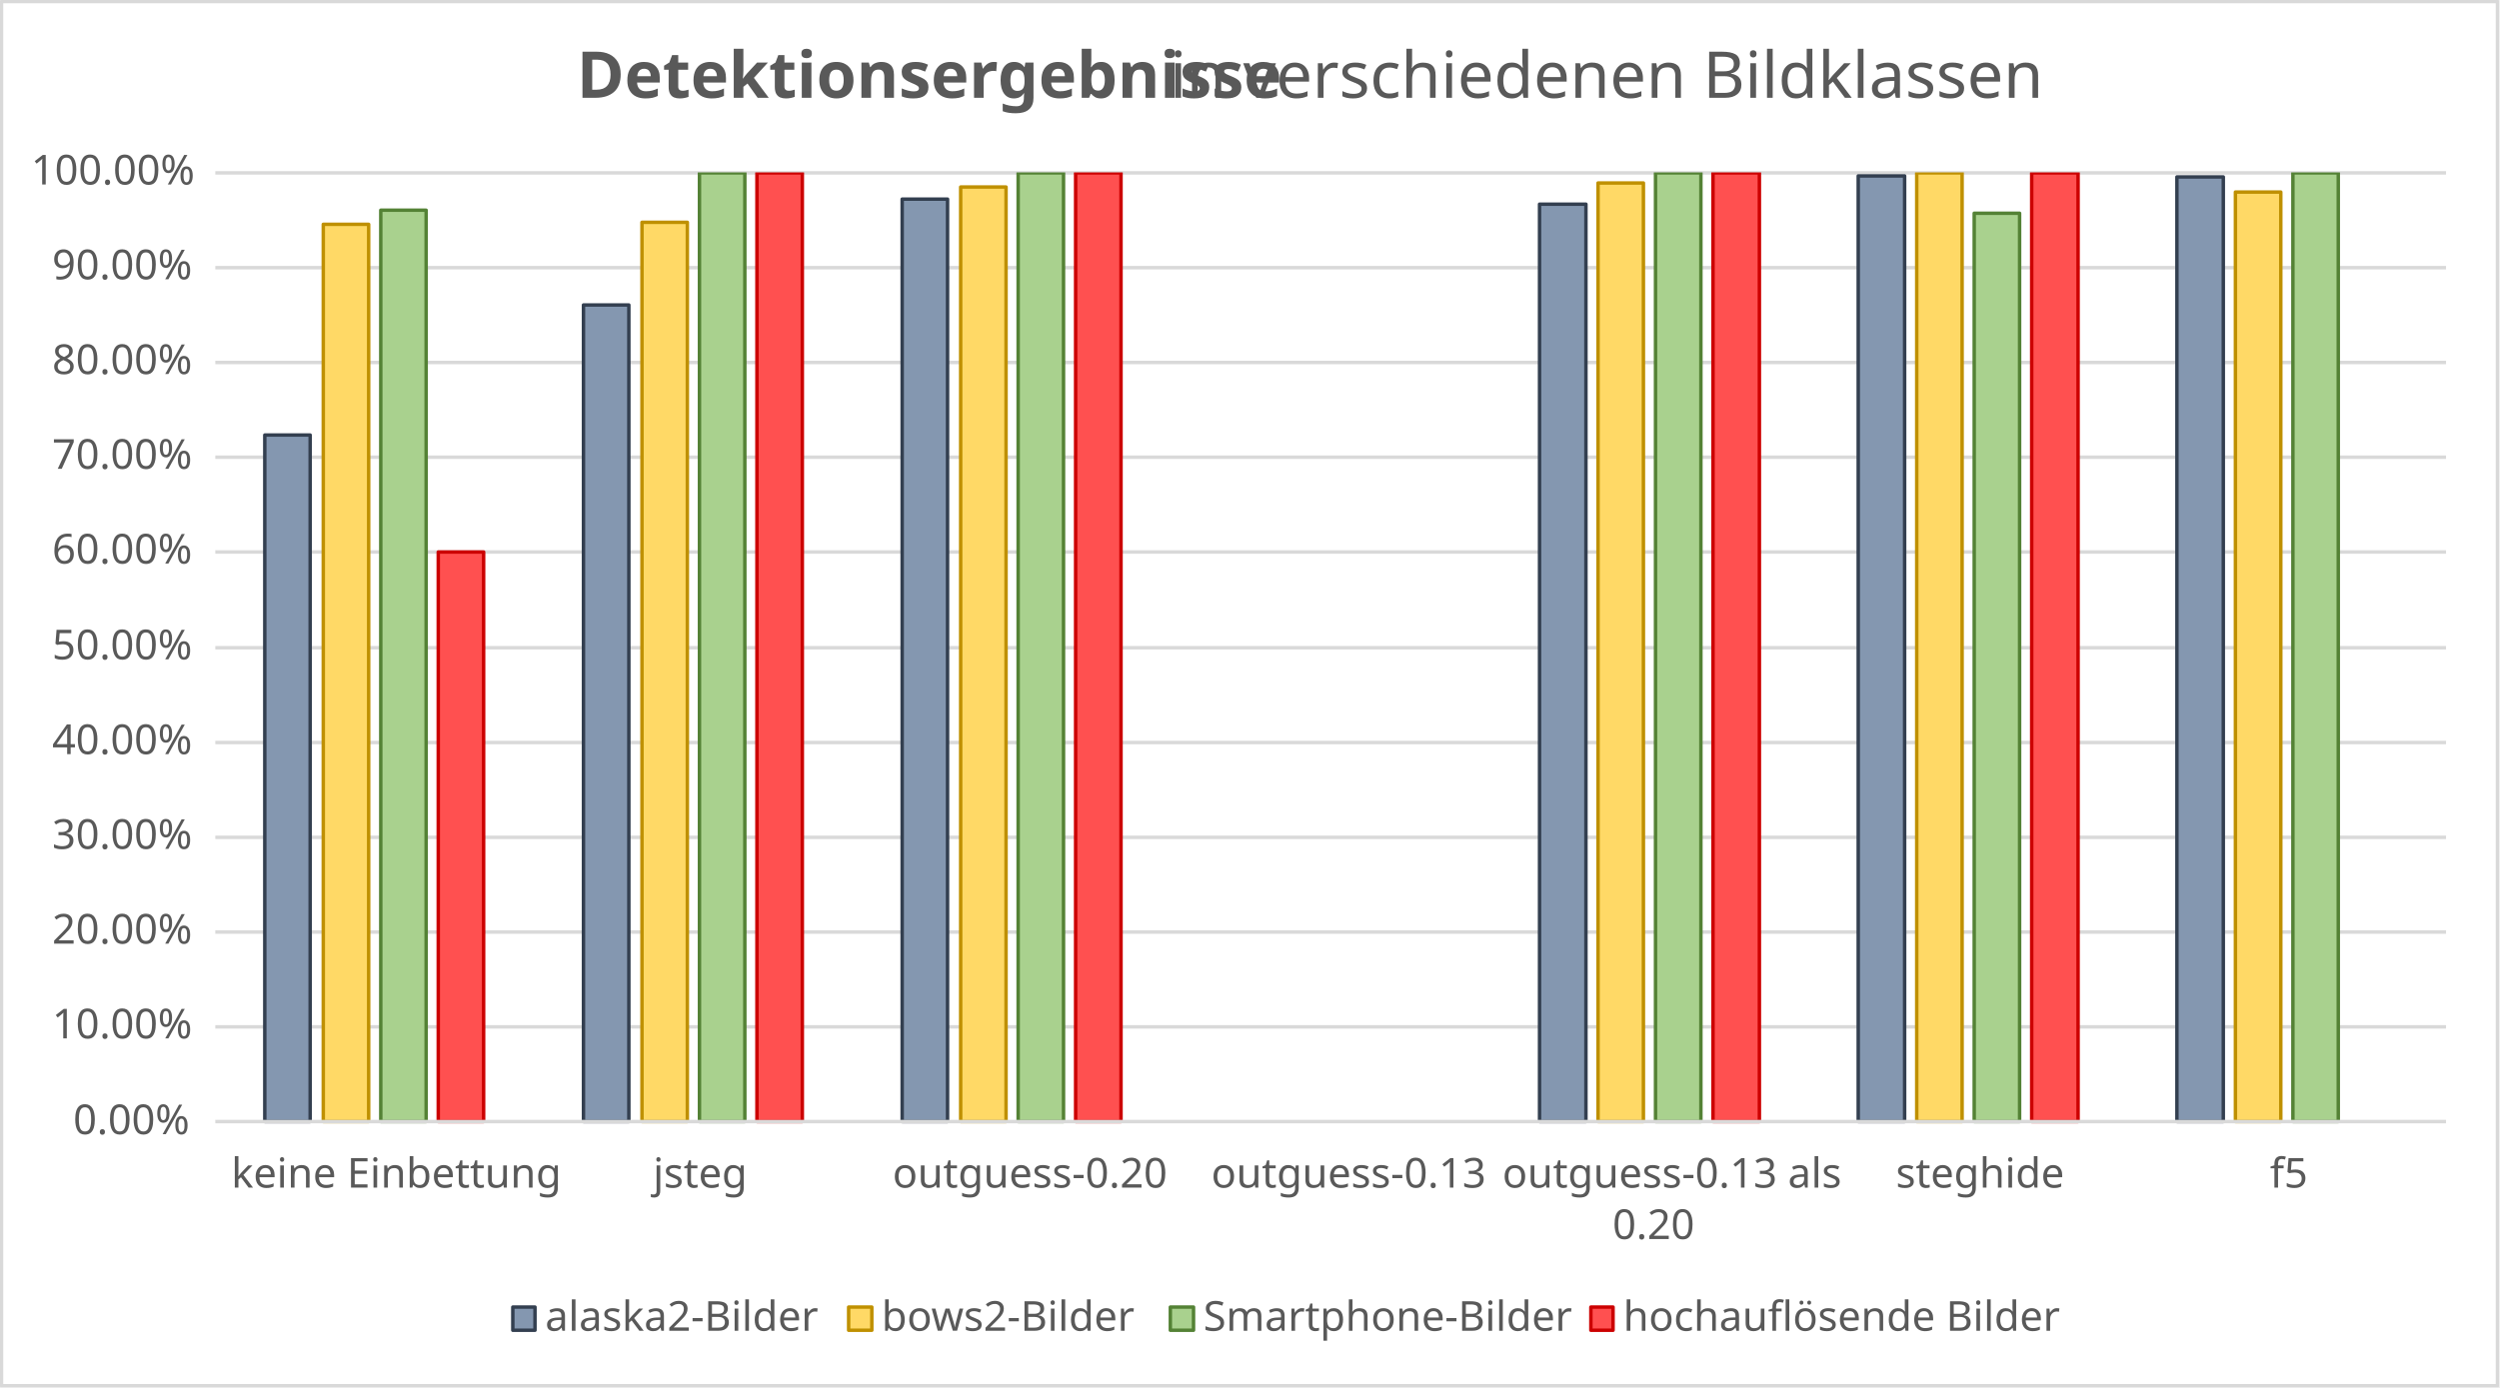
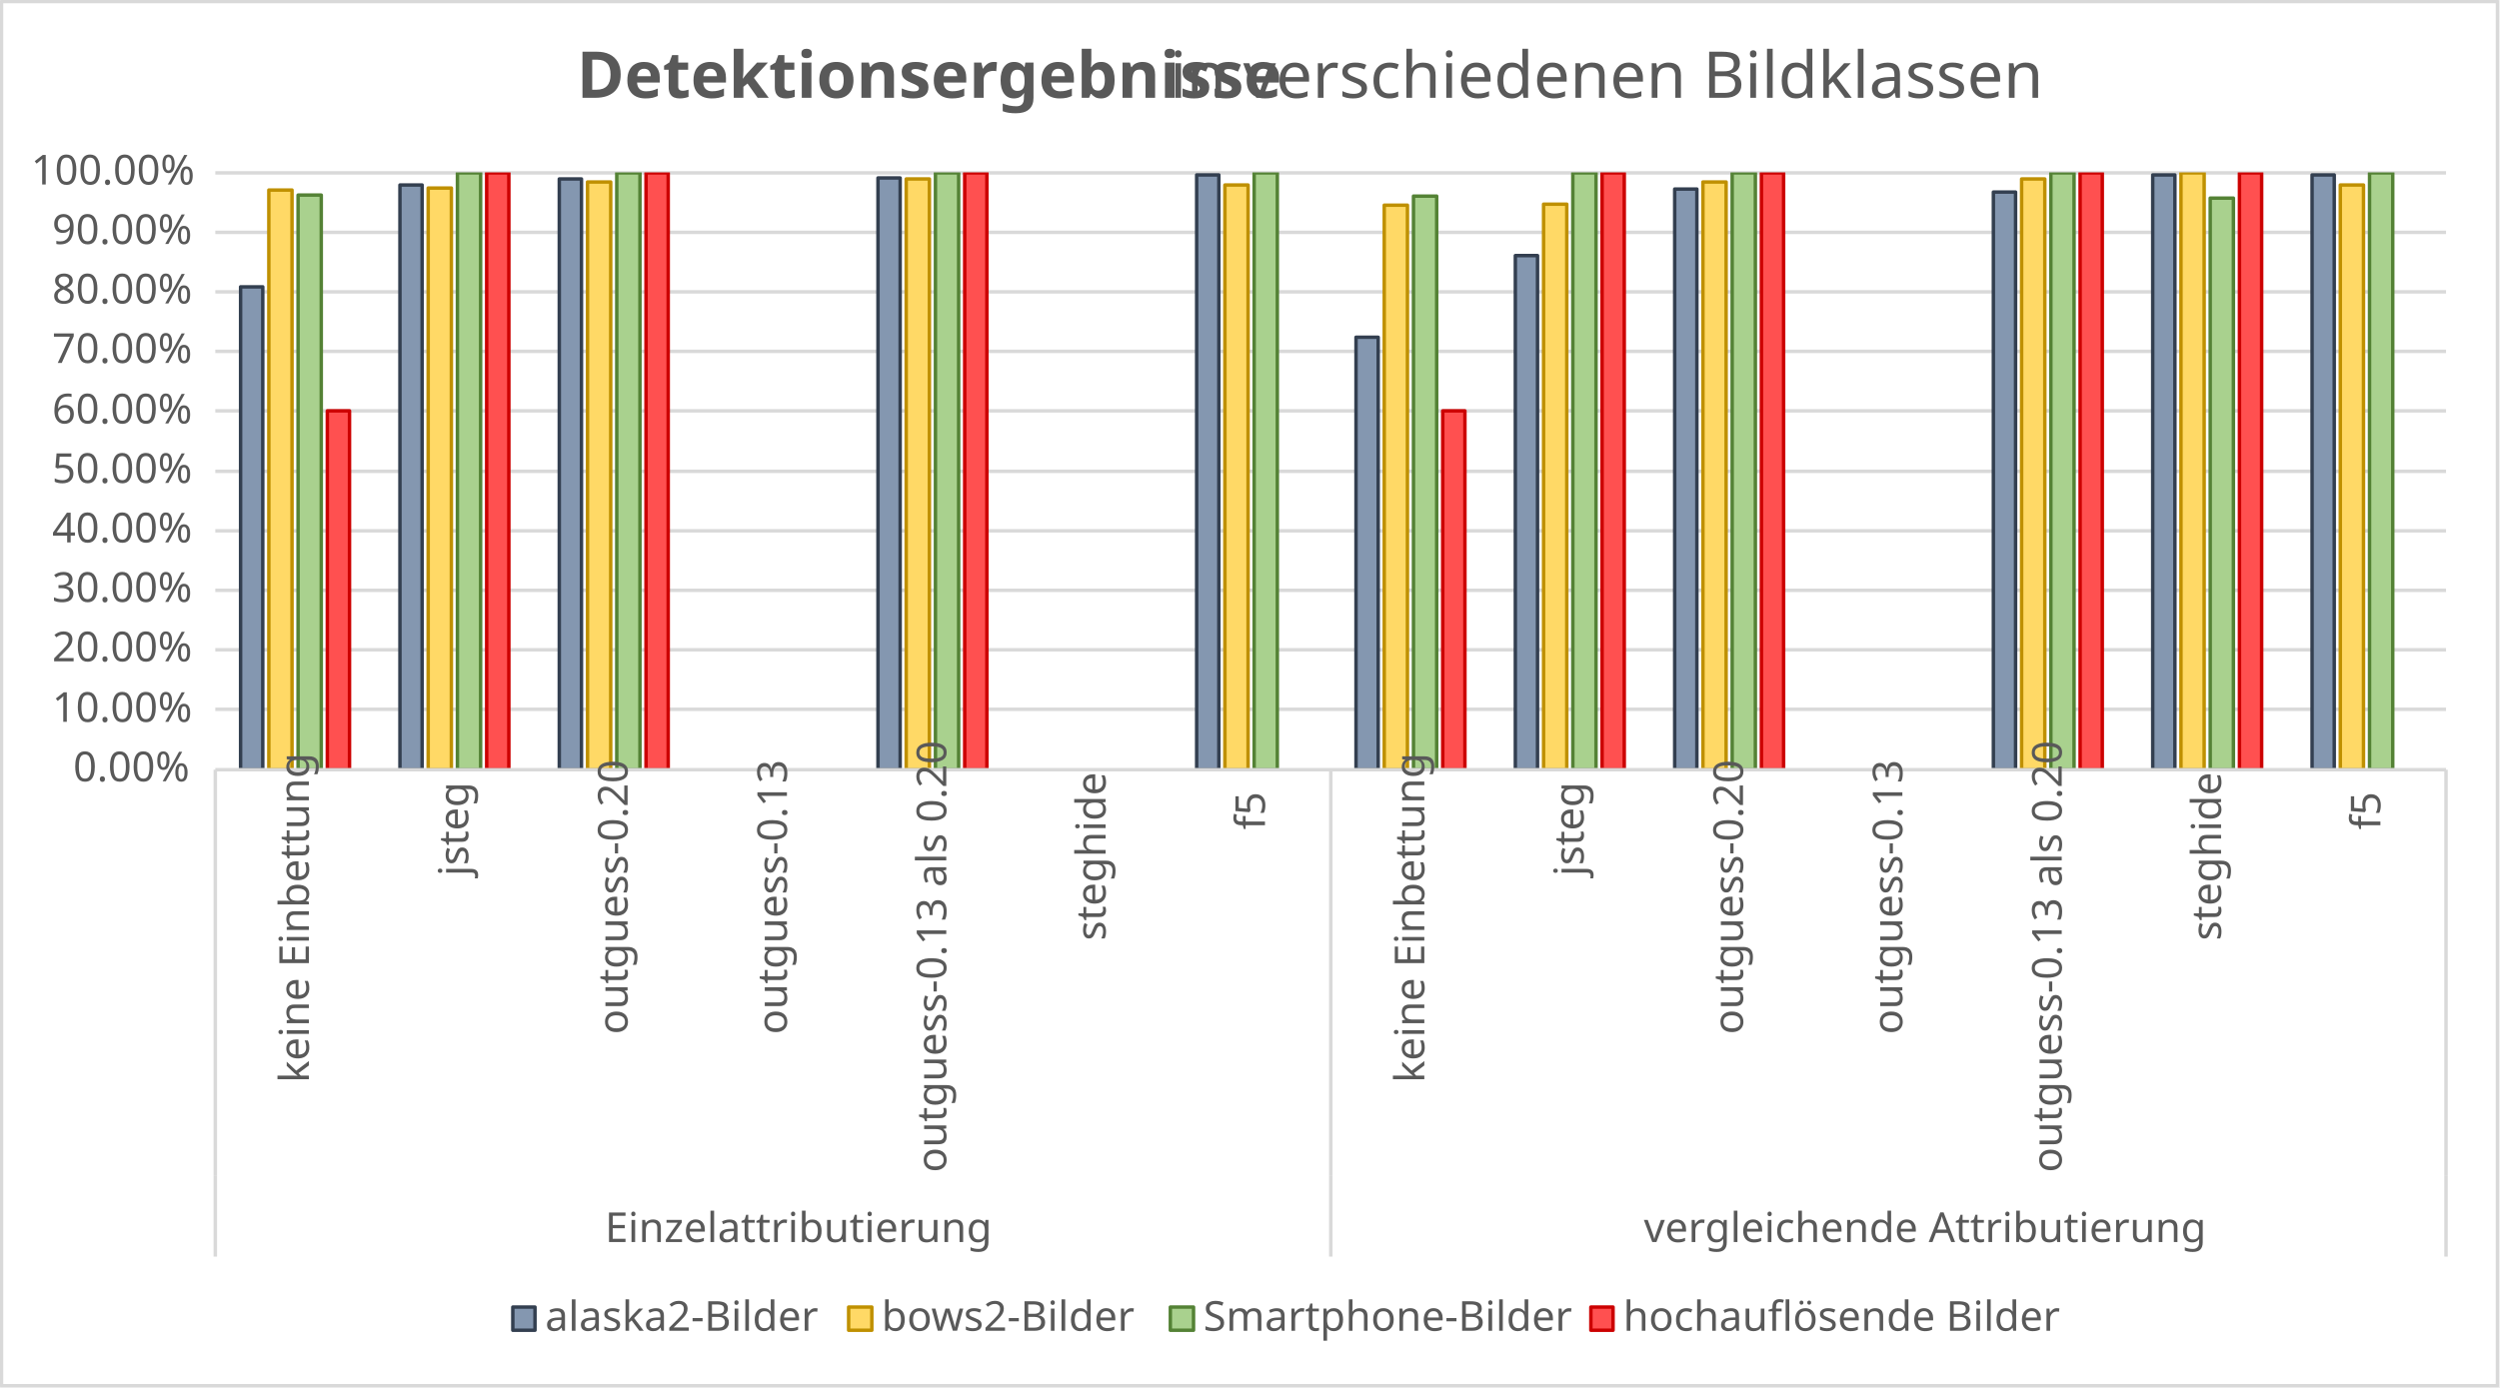
<svg xmlns="http://www.w3.org/2000/svg" width="2478" height="1376" xml:space="preserve" overflow="hidden">
  <defs>
    <clipPath id="clip0">
-       <rect x="1649" y="138" width="2478" height="1376" />
+       <rect x="1924" y="138" width="2478" height="1376" />
    </clipPath>
    <clipPath id="clip1">
-       <rect x="1650" y="139" width="2475" height="1373" />
+       <rect x="1925" y="139" width="2475" height="1373" />
    </clipPath>
    <clipPath id="clip2">
-       <rect x="1862" y="309" width="2216" height="945" />
+       <rect x="2137" y="309" width="2216" height="595" />
    </clipPath>
    <clipPath id="clip3">
-       <rect x="1862" y="309" width="2216" height="945" />
+       <rect x="2137" y="309" width="2216" height="595" />
    </clipPath>
    <clipPath id="clip4">
-       <rect x="1862" y="309" width="2216" height="945" />
+       <rect x="2137" y="309" width="2216" height="595" />
    </clipPath>
    <clipPath id="clip5">
-       <rect x="1862" y="309" width="2216" height="945" />
+       <rect x="2137" y="309" width="2216" height="595" />
    </clipPath>
    <clipPath id="clip6">
-       <rect x="1650" y="139" width="2475" height="1373" />
+       <rect x="1925" y="139" width="2475" height="1373" />
    </clipPath>
    <clipPath id="clip7">
-       <rect x="1650" y="139" width="2475" height="1373" />
+       <rect x="1925" y="139" width="2475" height="1373" />
    </clipPath>
    <clipPath id="clip8">
-       <rect x="1650" y="139" width="2475" height="1373" />
+       <rect x="1925" y="139" width="2475" height="1373" />
    </clipPath>
    <clipPath id="clip9">
-       <rect x="1650" y="139" width="2475" height="1373" />
+       <rect x="1925" y="139" width="2475" height="1373" />
    </clipPath>
    <clipPath id="clip10">
-       <rect x="1650" y="139" width="2475" height="1373" />
+       <rect x="1925" y="139" width="2475" height="1373" />
    </clipPath>
    <clipPath id="clip11">
-       <rect x="1650" y="139" width="2475" height="1373" />
+       <rect x="1925" y="139" width="2475" height="1373" />
    </clipPath>
    <clipPath id="clip12">
-       <rect x="1650" y="139" width="2475" height="1373" />
+       <rect x="1925" y="139" width="2475" height="1373" />
    </clipPath>
    <clipPath id="clip13">
-       <rect x="1650" y="139" width="2475" height="1373" />
+       <rect x="1925" y="139" width="2475" height="1373" />
    </clipPath>
    <clipPath id="clip14">
-       <rect x="1650" y="139" width="2475" height="1373" />
+       <rect x="1925" y="139" width="2475" height="1373" />
    </clipPath>
    <clipPath id="clip15">
-       <rect x="1650" y="139" width="2475" height="1373" />
+       <rect x="1925" y="139" width="2475" height="1373" />
    </clipPath>
    <clipPath id="clip16">
-       <rect x="1650" y="139" width="2475" height="1373" />
+       <rect x="1925" y="139" width="2475" height="1373" />
    </clipPath>
    <clipPath id="clip17">
-       <rect x="1650" y="139" width="2475" height="1373" />
+       <rect x="1925" y="139" width="2475" height="1373" />
    </clipPath>
    <clipPath id="clip18">
-       <rect x="1650" y="139" width="2475" height="1373" />
+       <rect x="1925" y="139" width="2475" height="1373" />
    </clipPath>
    <clipPath id="clip19">
-       <rect x="1650" y="139" width="2475" height="1373" />
+       <rect x="1925" y="139" width="2475" height="1373" />
    </clipPath>
    <clipPath id="clip20">
-       <rect x="1650" y="139" width="2475" height="1373" />
+       <rect x="1925" y="139" width="2475" height="1373" />
    </clipPath>
    <clipPath id="clip21">
-       <rect x="1650" y="139" width="2475" height="1373" />
+       <rect x="1925" y="139" width="2475" height="1373" />
    </clipPath>
    <clipPath id="clip22">
-       <rect x="1650" y="139" width="2475" height="1373" />
+       <rect x="1925" y="139" width="2475" height="1373" />
    </clipPath>
    <clipPath id="clip23">
-       <rect x="1650" y="139" width="2475" height="1373" />
+       <rect x="1925" y="139" width="2475" height="1373" />
    </clipPath>
    <clipPath id="clip24">
-       <rect x="1650" y="139" width="2475" height="1373" />
+       <rect x="1925" y="139" width="2475" height="1373" />
    </clipPath>
    <clipPath id="clip25">
-       <rect x="1650" y="139" width="2475" height="1373" />
+       <rect x="1925" y="139" width="2475" height="1373" />
    </clipPath>
    <clipPath id="clip26">
-       <rect x="1650" y="139" width="2475" height="1373" />
+       <rect x="1925" y="139" width="2475" height="1373" />
    </clipPath>
    <clipPath id="clip27">
-       <rect x="1650" y="139" width="2475" height="1373" />
+       <rect x="1925" y="139" width="2475" height="1373" />
    </clipPath>
    <clipPath id="clip28">
-       <rect x="1650" y="139" width="2475" height="1373" />
+       <rect x="1925" y="139" width="2475" height="1373" />
    </clipPath>
    <clipPath id="clip29">
-       <rect x="1650" y="139" width="2475" height="1373" />
+       <rect x="1925" y="139" width="2475" height="1373" />
    </clipPath>
    <clipPath id="clip30">
-       <rect x="1650" y="139" width="2475" height="1373" />
+       <rect x="1925" y="139" width="2475" height="1373" />
    </clipPath>
    <clipPath id="clip31">
-       <rect x="1650" y="139" width="2475" height="1373" />
+       <rect x="1925" y="139" width="2475" height="1373" />
    </clipPath>
    <clipPath id="clip32">
-       <rect x="1650" y="139" width="2475" height="1373" />
+       <rect x="1925" y="139" width="2475" height="1373" />
    </clipPath>
    <clipPath id="clip33">
-       <rect x="1650" y="139" width="2475" height="1373" />
+       <rect x="1925" y="139" width="2475" height="1373" />
    </clipPath>
    <clipPath id="clip34">
-       <rect x="1650" y="139" width="2475" height="1373" />
+       <rect x="1925" y="139" width="2475" height="1373" />
    </clipPath>
    <clipPath id="clip35">
-       <rect x="1650" y="139" width="2475" height="1373" />
+       <rect x="1925" y="139" width="2475" height="1373" />
+     </clipPath>
+     <clipPath id="clip36">
+       <rect x="1925" y="139" width="2475" height="1373" />
+     </clipPath>
+     <clipPath id="clip37">
+       <rect x="1925" y="139" width="2475" height="1373" />
+     </clipPath>
+     <clipPath id="clip38">
+       <rect x="1925" y="139" width="2475" height="1373" />
+     </clipPath>
+     <clipPath id="clip39">
+       <rect x="1925" y="139" width="2475" height="1373" />
+     </clipPath>
+     <clipPath id="clip40">
+       <rect x="1925" y="139" width="2475" height="1373" />
+     </clipPath>
+     <clipPath id="clip41">
+       <rect x="1925" y="139" width="2475" height="1373" />
+     </clipPath>
+     <clipPath id="clip42">
+       <rect x="1925" y="139" width="2475" height="1373" />
+     </clipPath>
+     <clipPath id="clip43">
+       <rect x="1925" y="139" width="2475" height="1373" />
+     </clipPath>
+     <clipPath id="clip44">
+       <rect x="1925" y="139" width="2475" height="1373" />
+     </clipPath>
+     <clipPath id="clip45">
+       <rect x="1925" y="139" width="2475" height="1373" />
    </clipPath>
  </defs>
-   <g clip-path="url(#clip0)" transform="translate(-1649 -138)">
-     <rect x="1650" y="139" width="2475" height="1373" fill="#FFFFFF" />
+   <g clip-path="url(#clip0)" transform="translate(-1924 -138)">
+     <rect x="1925" y="139" width="2475" height="1373" fill="#FFFFFF" />
    <g clip-path="url(#clip1)">
-       <path d="M1862.5 1156.54 4074.5 1156.54M1862.5 1062.54 4074.5 1062.54M1862.5 968.532 4074.5 968.532M1862.5 874.529 4074.5 874.529M1862.5 780.526 4074.5 780.526M1862.5 685.523 4074.5 685.523M1862.5 591.52 4074.5 591.52M1862.5 497.517 4074.5 497.517M1862.5 403.513 4074.5 403.513M1862.5 309.5 4074.5 309.5" stroke="#D9D9D9" stroke-width="3.438" stroke-linejoin="round" stroke-miterlimit="10" fill="none" />
+       <path d="M2137.5 841.528 4349.5 841.528M2137.5 782.526 4349.5 782.526M2137.5 723.524 4349.5 723.524M2137.5 664.522 4349.5 664.522M2137.5 605.52 4349.5 605.52M2137.5 545.518 4349.5 545.518M2137.5 486.516 4349.5 486.516M2137.5 427.514 4349.5 427.514M2137.5 368.512 4349.5 368.512M2137.5 309.5 4349.5 309.5" stroke="#D9D9D9" stroke-width="3.438" stroke-linejoin="round" stroke-miterlimit="10" fill="none" />
    </g>
    <g clip-path="url(#clip2)">
-       <path d="M1911.56 569.519 1956.56 569.519 1956.56 1250.5 1911.56 1250.5ZM2227.57 440.515 2272.57 440.515 2272.57 1250.5 2227.57 1250.5ZM2543.58 335.511 2588.58 335.511 2588.58 1250.5 2543.58 1250.5ZM3175.6 340.511 3221.61 340.511 3221.61 1250.5 3175.6 1250.5ZM3491.61 312.51 3537.62 312.51 3537.62 1250.5 3491.61 1250.5ZM3807.62 313.51 3853.63 313.51 3853.63 1250.5 3807.62 1250.5Z" stroke="#333F50" stroke-width="3.438" stroke-linejoin="round" stroke-miterlimit="10" fill="#8497B0" />
+       <path d="M2162.57 422.514 2184.57 422.514 2184.57 901.5 2162.57 901.5ZM2320.58 321.511 2342.58 321.511 2342.58 901.5 2320.58 901.5ZM2478.58 315.511 2500.58 315.511 2500.58 901.5 2478.58 901.5ZM2794.59 314.51 2816.59 314.51 2816.59 901.5 2794.59 901.5ZM3110.6 311.51 3132.6 311.51 3132.6 901.5 3110.6 901.5ZM3268.61 472.516 3290.61 472.516 3290.61 901.5 3268.61 901.5ZM3426.61 391.513 3448.61 391.513 3448.61 901.5 3426.61 901.5ZM3584.62 325.511 3606.62 325.511 3606.62 901.5 3584.62 901.5ZM3900.63 328.511 3922.63 328.511 3922.63 901.5 3900.63 901.5ZM4058.63 311.51 4080.63 311.51 4080.63 901.5 4058.63 901.5ZM4216.64 311.51 4238.64 311.51 4238.64 901.5 4216.64 901.5Z" stroke="#333F50" stroke-width="3.438" stroke-linejoin="round" stroke-miterlimit="10" fill="#8497B0" />
    </g>
    <g clip-path="url(#clip3)">
-       <path d="M1969.56 360.512 2014.57 360.512 2014.57 1250.5 1969.56 1250.5ZM2285.58 358.512 2330.58 358.512 2330.58 1250.5 2285.58 1250.5ZM2601.59 323.511 2646.59 323.511 2646.59 1250.5 2601.59 1250.5ZM3233.61 319.511 3278.61 319.511 3278.61 1250.5 3233.61 1250.5ZM3549.62 309.5 3594.62 309.5 3594.62 1250.5 3549.62 1250.5ZM3865.63 328.511 3910.63 328.511 3910.63 1250.5 3865.63 1250.5Z" stroke="#BF9000" stroke-width="3.438" stroke-linejoin="round" stroke-miterlimit="10" fill="#FFD966" />
+       <path d="M2190.57 326.511 2213.57 326.511 2213.57 901.5 2190.57 901.5ZM2348.58 324.511 2371.58 324.511 2371.58 901.5 2348.58 901.5ZM2506.58 318.511 2529.58 318.511 2529.58 901.5 2506.58 901.5ZM2822.59 315.511 2845.59 315.511 2845.59 901.5 2822.59 901.5ZM3138.6 321.511 3161.6 321.511 3161.6 901.5 3138.6 901.5ZM3296.61 341.511 3319.61 341.511 3319.61 901.5 3296.61 901.5ZM3454.61 340.511 3477.61 340.511 3477.61 901.5 3454.61 901.5ZM3612.62 318.511 3635.62 318.511 3635.62 901.5 3612.62 901.5ZM3928.63 315.511 3951.63 315.511 3951.63 901.5 3928.63 901.5ZM4086.63 309.5 4109.63 309.5 4109.63 901.5 4086.63 901.5ZM4244.64 321.511 4267.64 321.511 4267.64 901.5 4244.64 901.5Z" stroke="#BF9000" stroke-width="3.438" stroke-linejoin="round" stroke-miterlimit="10" fill="#FFD966" />
    </g>
    <g clip-path="url(#clip4)">
-       <path d="M2026.57 346.512 2071.57 346.512 2071.57 1250.5 2026.57 1250.5ZM2342.58 309.5 2387.58 309.5 2387.58 1250.5 2342.58 1250.5ZM2658.59 309.5 2703.59 309.5 2703.59 1250.5 2658.59 1250.5ZM3290.61 309.5 3335.61 309.5 3335.61 1250.5 3290.61 1250.5ZM3606.62 349.512 3651.62 349.512 3651.62 1250.5 3606.62 1250.5ZM3922.63 309.5 3967.63 309.5 3967.63 1250.5 3922.63 1250.5Z" stroke="#548235" stroke-width="3.438" stroke-linejoin="round" stroke-miterlimit="10" fill="#A9D18E" />
+       <path d="M2219.57 331.511 2242.57 331.511 2242.57 901.5 2219.57 901.5ZM2377.58 309.5 2400.58 309.5 2400.58 901.5 2377.58 901.5ZM2535.58 309.5 2558.58 309.5 2558.58 901.5 2535.58 901.5ZM2851.59 309.5 2874.59 309.5 2874.59 901.5 2851.59 901.5ZM3167.6 309.5 3190.6 309.5 3190.6 901.5 3167.6 901.5ZM3325.61 332.511 3348.61 332.511 3348.61 901.5 3325.61 901.5ZM3483.61 309.5 3506.62 309.5 3506.62 901.5 3483.61 901.5ZM3641.62 309.5 3664.62 309.5 3664.62 901.5 3641.62 901.5ZM3957.63 309.5 3980.63 309.5 3980.63 901.5 3957.63 901.5ZM4115.64 334.511 4138.64 334.511 4138.64 901.5 4115.64 901.5ZM4273.64 309.5 4296.64 309.5 4296.64 901.5 4273.64 901.5Z" stroke="#548235" stroke-width="3.438" stroke-linejoin="round" stroke-miterlimit="10" fill="#A9D18E" />
    </g>
    <g clip-path="url(#clip5)">
-       <path d="M2083.57 685.523 2128.57 685.523 2128.57 1250.5 2083.57 1250.5ZM2399.58 309.5 2444.58 309.5 2444.58 1250.5 2399.58 1250.5ZM2715.59 309.5 2760.59 309.5 2760.59 1250.5 2715.59 1250.5ZM3347.61 309.5 3393.61 309.5 3393.61 1250.5 3347.61 1250.5ZM3663.62 309.5 3709.62 309.5 3709.62 1250.5 3663.62 1250.5Z" stroke="#CC0000" stroke-width="3.438" stroke-linejoin="round" stroke-miterlimit="10" fill="#FF5050" />
+       <path d="M2248.57 545.518 2270.57 545.518 2270.57 901.5 2248.57 901.5ZM2406.58 309.5 2428.58 309.5 2428.58 901.5 2406.58 901.5ZM2564.58 309.5 2586.59 309.5 2586.59 901.5 2564.58 901.5ZM2880.59 309.5 2902.6 309.5 2902.6 901.5 2880.59 901.5ZM3354.61 545.518 3376.61 545.518 3376.61 901.5 3354.61 901.5ZM3512.62 309.5 3534.62 309.5 3534.62 901.5 3512.62 901.5ZM3670.62 309.5 3692.62 309.5 3692.62 901.5 3670.62 901.5ZM3986.63 309.5 4008.63 309.5 4008.63 901.5 3986.63 901.5ZM4144.64 309.5 4166.64 309.5 4166.64 901.5 4144.64 901.5Z" stroke="#CC0000" stroke-width="3.438" stroke-linejoin="round" stroke-miterlimit="10" fill="#FF5050" />
    </g>
    <g clip-path="url(#clip6)">
-       <path d="M1862.5 1250.5 4074.5 1250.5" stroke="#D9D9D9" stroke-width="3.438" stroke-linejoin="round" stroke-miterlimit="10" fill="none" fill-rule="evenodd" />
+       <path d="M2137.5 901.5 4349.5 901.501" stroke="#D9D9D9" stroke-width="3.438" stroke-linejoin="round" stroke-miterlimit="10" fill="none" fill-rule="evenodd" />
    </g>
    <g clip-path="url(#clip7)">
-       <text fill="#595959" font-family="Calibri,Calibri_MSFontService,sans-serif" font-weight="400" font-size="41" transform="matrix(1 0 0 1 1721.59 1263)">0.00%</text>
+       <path d="M2137.5 901.5 2137.5 1304.5M3243.61 901.5 3243.61 1304.5M4349.5 901.5 4349.5 1304.5" stroke="#D9D9D9" stroke-width="3.438" stroke-linejoin="round" stroke-miterlimit="10" fill="none" />
    </g>
    <g clip-path="url(#clip8)">
-       <text fill="#595959" font-family="Calibri,Calibri_MSFontService,sans-serif" font-weight="400" font-size="41" transform="matrix(1 0 0 1 1700.69 1168)">10.00%</text>
+       <path d="M2137.5 1304.5 2137.5 1384.5M3243.61 1304.5 3243.61 1384.5M4349.5 1304.5 4349.5 1384.5" stroke="#D9D9D9" stroke-width="3.438" stroke-linejoin="round" stroke-miterlimit="10" fill="none" />
    </g>
    <g clip-path="url(#clip9)">
-       <text fill="#595959" font-family="Calibri,Calibri_MSFontService,sans-serif" font-weight="400" font-size="41" transform="matrix(1 0 0 1 1700.69 1074)">20.00%</text>
+       <text fill="#595959" font-family="Calibri,Calibri_MSFontService,sans-serif" font-weight="400" font-size="41" transform="matrix(1 0 0 1 1996.59 913)">0.00%</text>
    </g>
    <g clip-path="url(#clip10)">
-       <text fill="#595959" font-family="Calibri,Calibri_MSFontService,sans-serif" font-weight="400" font-size="41" transform="matrix(1 0 0 1 1700.69 980)">30.00%</text>
+       <text fill="#595959" font-family="Calibri,Calibri_MSFontService,sans-serif" font-weight="400" font-size="41" transform="matrix(1 0 0 1 1975.69 854)">10.00%</text>
    </g>
    <g clip-path="url(#clip11)">
-       <text fill="#595959" font-family="Calibri,Calibri_MSFontService,sans-serif" font-weight="400" font-size="41" transform="matrix(1 0 0 1 1700.69 886)">40.00%</text>
+       <text fill="#595959" font-family="Calibri,Calibri_MSFontService,sans-serif" font-weight="400" font-size="41" transform="matrix(1 0 0 1 1975.69 794)">20.00%</text>
    </g>
    <g clip-path="url(#clip12)">
-       <text fill="#595959" font-family="Calibri,Calibri_MSFontService,sans-serif" font-weight="400" font-size="41" transform="matrix(1 0 0 1 1700.69 792)">50.00%</text>
+       <text fill="#595959" font-family="Calibri,Calibri_MSFontService,sans-serif" font-weight="400" font-size="41" transform="matrix(1 0 0 1 1975.69 735)">30.00%</text>
    </g>
    <g clip-path="url(#clip13)">
-       <text fill="#595959" font-family="Calibri,Calibri_MSFontService,sans-serif" font-weight="400" font-size="41" transform="matrix(1 0 0 1 1700.69 697)">60.00%</text>
+       <text fill="#595959" font-family="Calibri,Calibri_MSFontService,sans-serif" font-weight="400" font-size="41" transform="matrix(1 0 0 1 1975.69 676)">40.00%</text>
    </g>
    <g clip-path="url(#clip14)">
-       <text fill="#595959" font-family="Calibri,Calibri_MSFontService,sans-serif" font-weight="400" font-size="41" transform="matrix(1 0 0 1 1700.69 603)">70.00%</text>
+       <text fill="#595959" font-family="Calibri,Calibri_MSFontService,sans-serif" font-weight="400" font-size="41" transform="matrix(1 0 0 1 1975.69 617)">50.00%</text>
    </g>
    <g clip-path="url(#clip15)">
-       <text fill="#595959" font-family="Calibri,Calibri_MSFontService,sans-serif" font-weight="400" font-size="41" transform="matrix(1 0 0 1 1700.69 509)">80.00%</text>
+       <text fill="#595959" font-family="Calibri,Calibri_MSFontService,sans-serif" font-weight="400" font-size="41" transform="matrix(1 0 0 1 1975.69 558)">60.00%</text>
    </g>
    <g clip-path="url(#clip16)">
-       <text fill="#595959" font-family="Calibri,Calibri_MSFontService,sans-serif" font-weight="400" font-size="41" transform="matrix(1 0 0 1 1700.69 415)">90.00%</text>
+       <text fill="#595959" font-family="Calibri,Calibri_MSFontService,sans-serif" font-weight="400" font-size="41" transform="matrix(1 0 0 1 1975.69 498)">70.00%</text>
    </g>
    <g clip-path="url(#clip17)">
-       <text fill="#595959" font-family="Calibri,Calibri_MSFontService,sans-serif" font-weight="400" font-size="41" transform="matrix(1 0 0 1 1679.79 321)">100.00%</text>
+       <text fill="#595959" font-family="Calibri,Calibri_MSFontService,sans-serif" font-weight="400" font-size="41" transform="matrix(1 0 0 1 1975.69 439)">80.00%</text>
    </g>
    <g clip-path="url(#clip18)">
-       <text fill="#595959" font-family="Calibri,Calibri_MSFontService,sans-serif" font-weight="400" font-size="41" transform="matrix(1 0 0 1 1878.37 1316)">keine Einbettung</text>
+       <text fill="#595959" font-family="Calibri,Calibri_MSFontService,sans-serif" font-weight="400" font-size="41" transform="matrix(1 0 0 1 1975.69 380)">90.00%</text>
    </g>
    <g clip-path="url(#clip19)">
-       <text fill="#595959" font-family="Calibri,Calibri_MSFontService,sans-serif" font-weight="400" font-size="41" transform="matrix(1 0 0 1 2296.6 1316)">jsteg</text>
+       <text fill="#595959" font-family="Calibri,Calibri_MSFontService,sans-serif" font-weight="400" font-size="41" transform="matrix(1 0 0 1 1954.79 321)">100.00%</text>
    </g>
    <g clip-path="url(#clip20)">
-       <text fill="#595959" font-family="Calibri,Calibri_MSFontService,sans-serif" font-weight="400" font-size="41" transform="matrix(1 0 0 1 2534.07 1316)">outguess-0.20</text>
+       <text fill="#595959" font-family="Calibri,Calibri_MSFontService,sans-serif" font-weight="400" font-size="41" transform="matrix(6.12323e-17 -1 1 6.12323e-17 2230.29 1212)">keine Einbettung</text>
    </g>
    <g clip-path="url(#clip21)">
-       <text fill="#595959" font-family="Calibri,Calibri_MSFontService,sans-serif" font-weight="400" font-size="41" transform="matrix(1 0 0 1 2850.09 1316)">outguess-0.13</text>
+       <text fill="#595959" font-family="Calibri,Calibri_MSFontService,sans-serif" font-weight="400" font-size="41" transform="matrix(6.12323e-17 -1 1 6.12323e-17 2388.3 1007)">jsteg</text>
    </g>
    <g clip-path="url(#clip22)">
-       <text fill="#595959" font-family="Calibri,Calibri_MSFontService,sans-serif" font-weight="400" font-size="41" transform="matrix(1 0 0 1 3138.76 1316)">outguess-0.13 als</text>
+       <text fill="#595959" font-family="Calibri,Calibri_MSFontService,sans-serif" font-weight="400" font-size="41" transform="matrix(6.12323e-17 -1 1 6.12323e-17 2546.31 1164)">outguess-0.20</text>
    </g>
    <g clip-path="url(#clip23)">
-       <text fill="#595959" font-family="Calibri,Calibri_MSFontService,sans-serif" font-weight="400" font-size="41" transform="matrix(1 0 0 1 3247.99 1367)">0.20</text>
+       <text fill="#595959" font-family="Calibri,Calibri_MSFontService,sans-serif" font-weight="400" font-size="41" transform="matrix(6.12323e-17 -1 1 6.12323e-17 2704.31 1164)">outguess-0.13</text>
    </g>
    <g clip-path="url(#clip24)">
-       <text fill="#595959" font-family="Calibri,Calibri_MSFontService,sans-serif" font-weight="400" font-size="41" transform="matrix(1 0 0 1 3528.93 1316)">steghide</text>
+       <text fill="#595959" font-family="Calibri,Calibri_MSFontService,sans-serif" font-weight="400" font-size="41" transform="matrix(6.12323e-17 -1 1 6.12323e-17 2862.32 1301)">outguess-0.13 als 0.20</text>
    </g>
    <g clip-path="url(#clip25)">
-       <text fill="#595959" font-family="Calibri,Calibri_MSFontService,sans-serif" font-weight="400" font-size="41" transform="matrix(1 0 0 1 3899.83 1316)">f5</text>
+       <text fill="#595959" font-family="Calibri,Calibri_MSFontService,sans-serif" font-weight="400" font-size="41" transform="matrix(6.12323e-17 -1 1 6.12323e-17 3020.33 1071)">steghide</text>
    </g>
    <g clip-path="url(#clip26)">
-       <text fill="#595959" font-family="Calibri,Calibri_MSFontService,sans-serif" font-weight="700" font-size="64" transform="matrix(1 0 0 1 2220.82 235)">Detektionsergebnisse</text>
+       <text fill="#595959" font-family="Calibri,Calibri_MSFontService,sans-serif" font-weight="400" font-size="41" transform="matrix(6.12323e-17 -1 1 6.12323e-17 3178.34 961)">f5</text>
    </g>
    <g clip-path="url(#clip27)">
-       <text fill="#595959" font-family="Calibri,Calibri_MSFontService,sans-serif" font-weight="400" font-size="64" transform="matrix(1 0 0 1 2809.04 235)">in verschiedenen Bildklassen</text>
+       <text fill="#595959" font-family="Calibri,Calibri_MSFontService,sans-serif" font-weight="400" font-size="41" transform="matrix(6.12323e-17 -1 1 6.12323e-17 3336.35 1212)">keine Einbettung</text>
    </g>
    <g clip-path="url(#clip28)">
-       <rect x="2157.5" y="1434.5" width="22" height="23" stroke="#333F50" stroke-width="3.438" stroke-linejoin="round" stroke-miterlimit="10" fill="#8497B0" />
+       <text fill="#595959" font-family="Calibri,Calibri_MSFontService,sans-serif" font-weight="400" font-size="41" transform="matrix(6.12323e-17 -1 1 6.12323e-17 3494.36 1007)">jsteg</text>
    </g>
    <g clip-path="url(#clip29)">
-       <text fill="#595959" font-family="Calibri,Calibri_MSFontService,sans-serif" font-weight="400" font-size="41" transform="matrix(1 0 0 1 2189.55 1458)">alaska2-Bilder</text>
+       <text fill="#595959" font-family="Calibri,Calibri_MSFontService,sans-serif" font-weight="400" font-size="41" transform="matrix(6.12323e-17 -1 1 6.12323e-17 3652.37 1164)">outguess-0.20</text>
    </g>
    <g clip-path="url(#clip30)">
-       <rect x="2490.5" y="1434.5" width="23" height="23" stroke="#BF9000" stroke-width="3.438" stroke-linejoin="round" stroke-miterlimit="10" fill="#FFD966" />
+       <text fill="#595959" font-family="Calibri,Calibri_MSFontService,sans-serif" font-weight="400" font-size="41" transform="matrix(6.12323e-17 -1 1 6.12323e-17 3810.38 1164)">outguess-0.13</text>
    </g>
    <g clip-path="url(#clip31)">
-       <text fill="#595959" font-family="Calibri,Calibri_MSFontService,sans-serif" font-weight="400" font-size="41" transform="matrix(1 0 0 1 2523.18 1458)">bows2-Bilder</text>
+       <text fill="#595959" font-family="Calibri,Calibri_MSFontService,sans-serif" font-weight="400" font-size="41" transform="matrix(6.12323e-17 -1 1 6.12323e-17 3968.39 1301)">outguess-0.13 als 0.20</text>
    </g>
    <g clip-path="url(#clip32)">
-       <rect x="2809.5" y="1434.5" width="23" height="23" stroke="#548235" stroke-width="3.438" stroke-linejoin="round" stroke-miterlimit="10" fill="#A9D18E" />
+       <text fill="#595959" font-family="Calibri,Calibri_MSFontService,sans-serif" font-weight="400" font-size="41" transform="matrix(6.12323e-17 -1 1 6.12323e-17 4126.4 1071)">steghide</text>
    </g>
    <g clip-path="url(#clip33)">
-       <text fill="#595959" font-family="Calibri,Calibri_MSFontService,sans-serif" font-weight="400" font-size="41" transform="matrix(1 0 0 1 2842.26 1458)">Smartphone-Bilder</text>
+       <text fill="#595959" font-family="Calibri,Calibri_MSFontService,sans-serif" font-weight="400" font-size="41" transform="matrix(6.12323e-17 -1 1 6.12323e-17 4284.4 961)">f5</text>
    </g>
    <g clip-path="url(#clip34)">
-       <rect x="3226.5" y="1434.5" width="22" height="23" stroke="#CC0000" stroke-width="3.438" stroke-linejoin="round" stroke-miterlimit="10" fill="#FF5050" />
+       <text fill="#595959" font-family="Calibri,Calibri_MSFontService,sans-serif" font-weight="400" font-size="41" transform="matrix(1 0 0 1 2523.91 1370)">Einzelattributierung</text>
    </g>
    <g clip-path="url(#clip35)">
-       <text fill="#595959" font-family="Calibri,Calibri_MSFontService,sans-serif" font-weight="400" font-size="41" transform="matrix(1 0 0 1 3258.57 1458)">hochauflösende Bilder</text>
-     </g>
-     <rect x="1650.5" y="139.5" width="2475" height="1373" stroke="#D9D9D9" stroke-width="3.438" stroke-linejoin="round" stroke-miterlimit="10" fill="none" />
+       <text fill="#595959" font-family="Calibri,Calibri_MSFontService,sans-serif" font-weight="400" font-size="41" transform="matrix(1 0 0 1 3554.05 1370)">vergleichende Attributierung</text>
+     </g>
+     <g clip-path="url(#clip36)">
+       <text fill="#595959" font-family="Calibri,Calibri_MSFontService,sans-serif" font-weight="700" font-size="64" transform="matrix(1 0 0 1 2495.82 235)">Detektionsergebnisse</text>
+     </g>
+     <g clip-path="url(#clip37)">
+       <text fill="#595959" font-family="Calibri,Calibri_MSFontService,sans-serif" font-weight="400" font-size="64" transform="matrix(1 0 0 1 3084.04 235)">in verschiedenen Bildklassen</text>
+     </g>
+     <g clip-path="url(#clip38)">
+       <rect x="2432.5" y="1434.5" width="22" height="23" stroke="#333F50" stroke-width="3.438" stroke-linejoin="round" stroke-miterlimit="10" fill="#8497B0" />
+     </g>
+     <g clip-path="url(#clip39)">
+       <text fill="#595959" font-family="Calibri,Calibri_MSFontService,sans-serif" font-weight="400" font-size="41" transform="matrix(1 0 0 1 2464.55 1458)">alaska2-Bilder</text>
+     </g>
+     <g clip-path="url(#clip40)">
+       <rect x="2765.5" y="1434.5" width="23" height="23" stroke="#BF9000" stroke-width="3.438" stroke-linejoin="round" stroke-miterlimit="10" fill="#FFD966" />
+     </g>
+     <g clip-path="url(#clip41)">
+       <text fill="#595959" font-family="Calibri,Calibri_MSFontService,sans-serif" font-weight="400" font-size="41" transform="matrix(1 0 0 1 2798.18 1458)">bows2-Bilder</text>
+     </g>
+     <g clip-path="url(#clip42)">
+       <rect x="3084.5" y="1434.5" width="23" height="23" stroke="#548235" stroke-width="3.438" stroke-linejoin="round" stroke-miterlimit="10" fill="#A9D18E" />
+     </g>
+     <g clip-path="url(#clip43)">
+       <text fill="#595959" font-family="Calibri,Calibri_MSFontService,sans-serif" font-weight="400" font-size="41" transform="matrix(1 0 0 1 3117.26 1458)">Smartphone-Bilder</text>
+     </g>
+     <g clip-path="url(#clip44)">
+       <rect x="3501.5" y="1434.5" width="22" height="23" stroke="#CC0000" stroke-width="3.438" stroke-linejoin="round" stroke-miterlimit="10" fill="#FF5050" />
+     </g>
+     <g clip-path="url(#clip45)">
+       <text fill="#595959" font-family="Calibri,Calibri_MSFontService,sans-serif" font-weight="400" font-size="41" transform="matrix(1 0 0 1 3533.57 1458)">hochauflösende Bilder</text>
+     </g>
+     <rect x="1925.5" y="139.5" width="2475" height="1373" stroke="#D9D9D9" stroke-width="3.438" stroke-linejoin="round" stroke-miterlimit="10" fill="none" />
  </g>
</svg>
